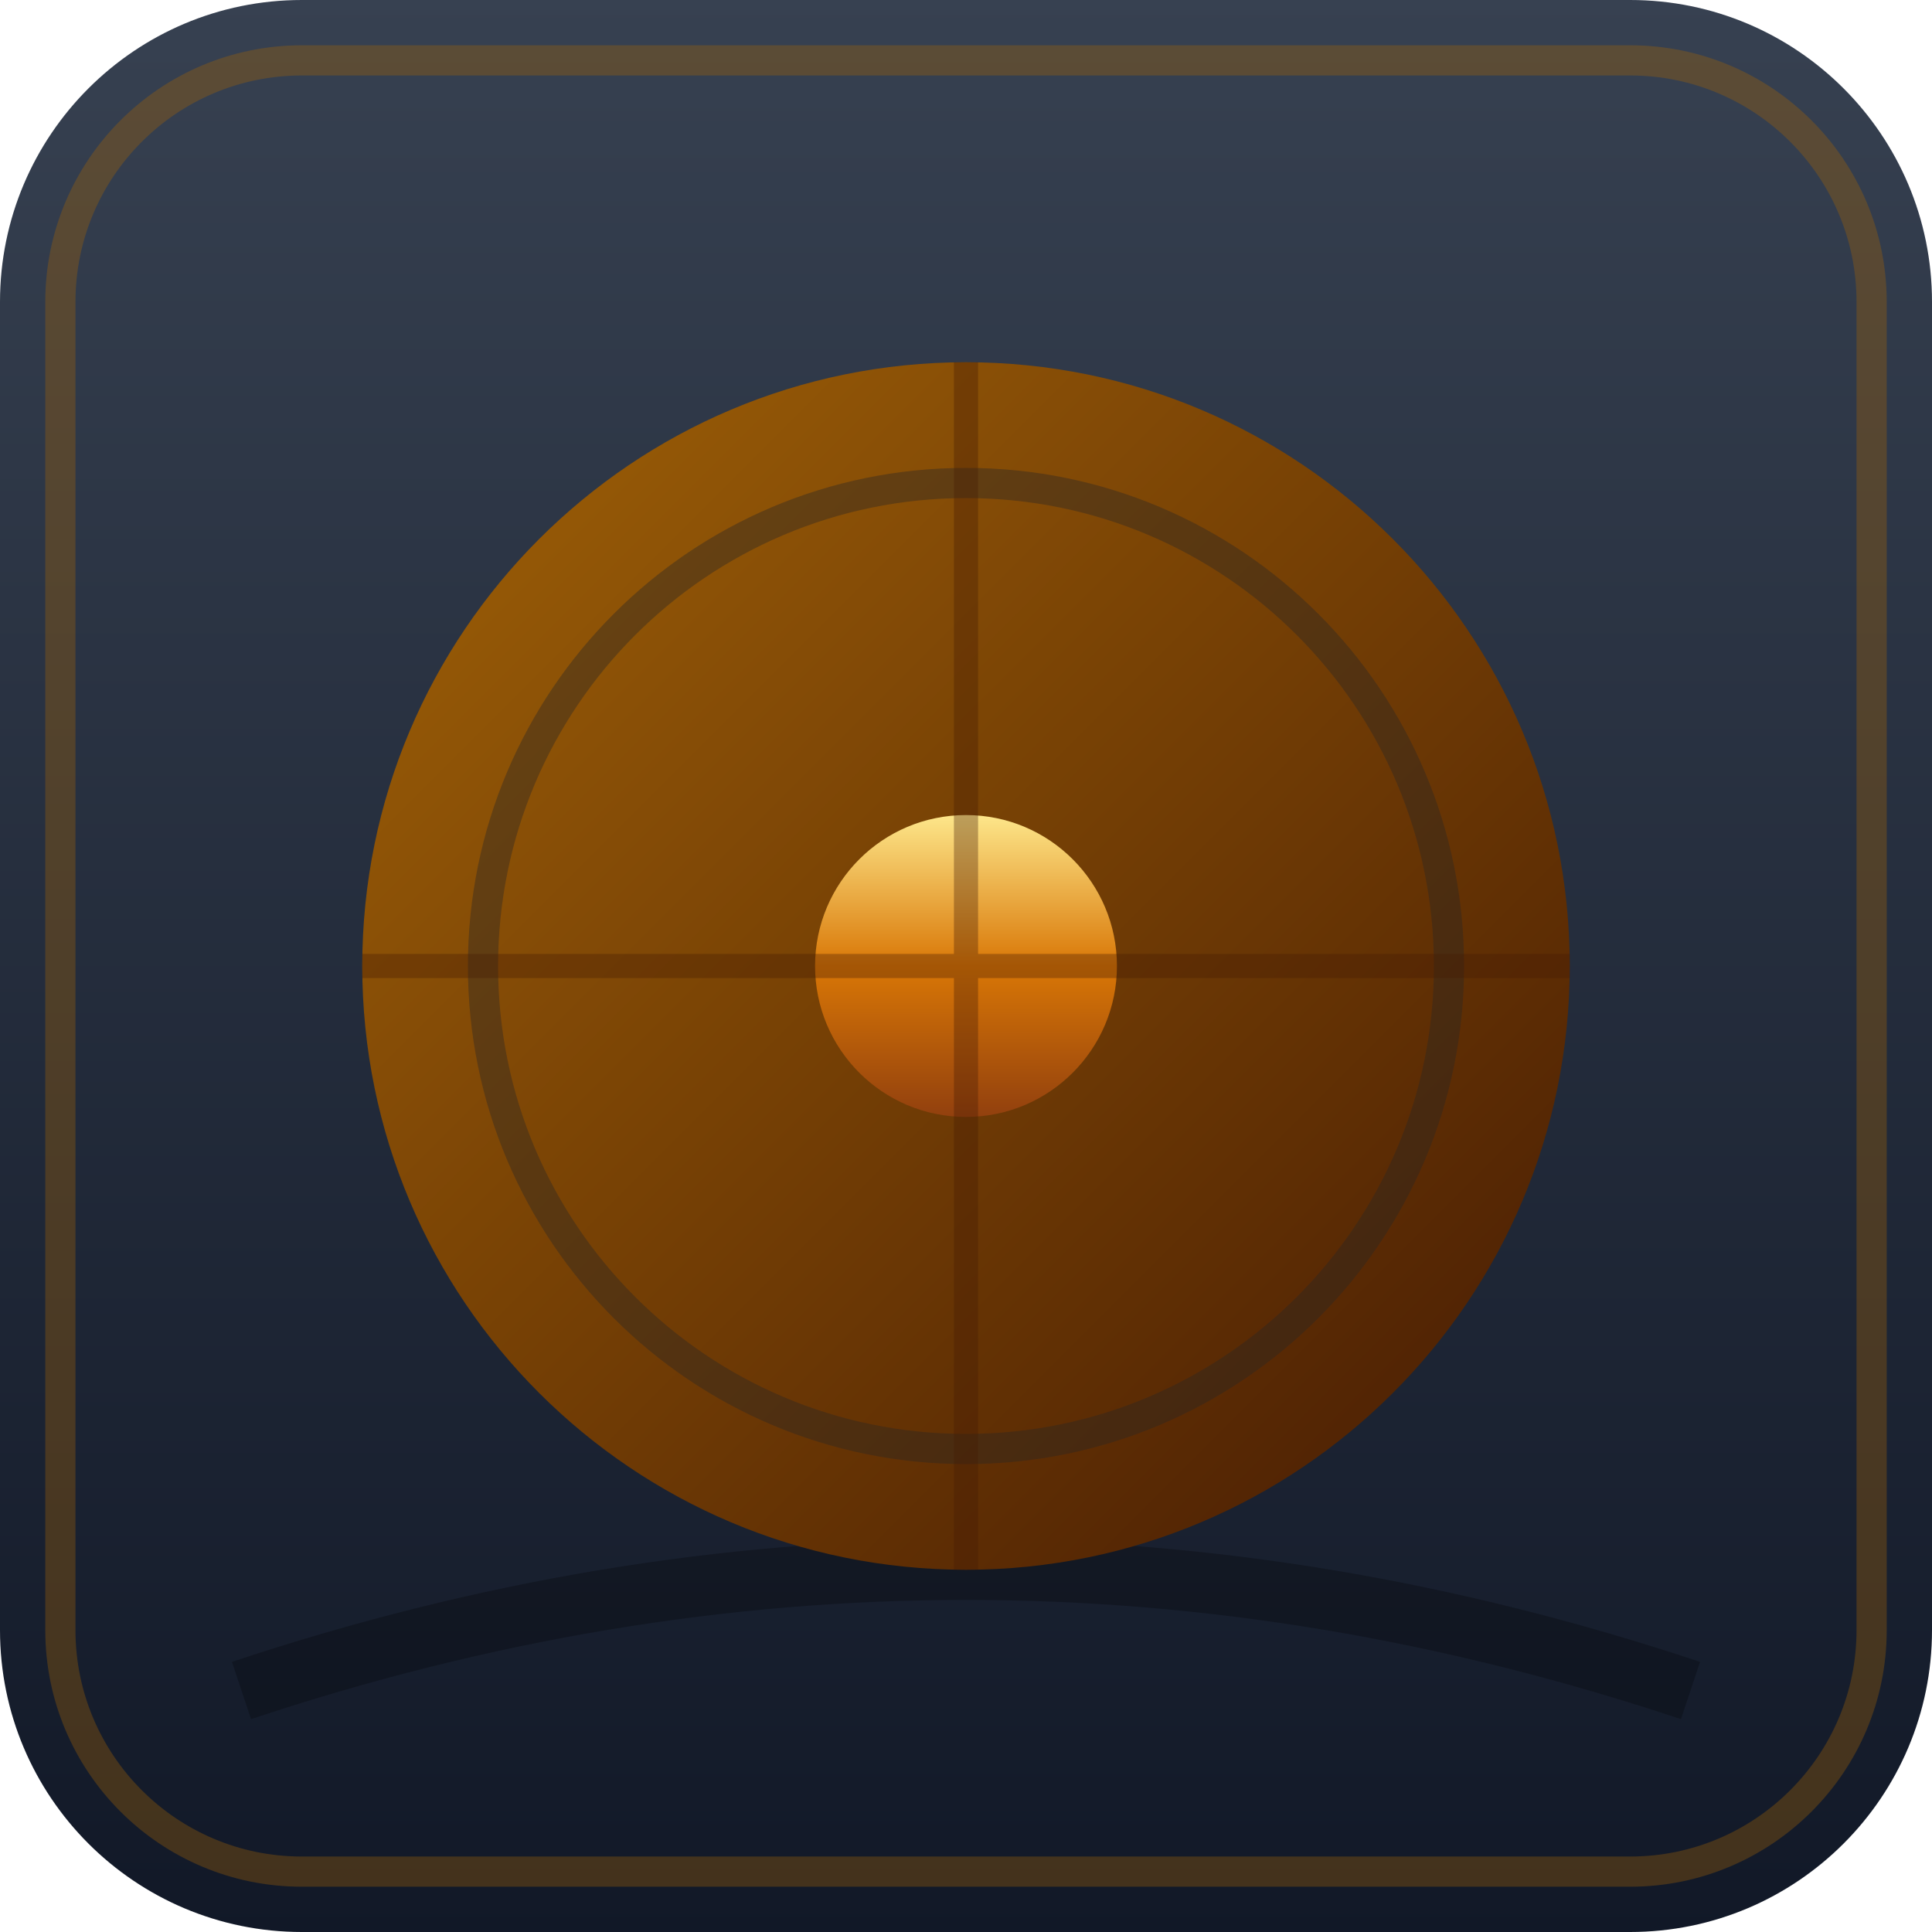
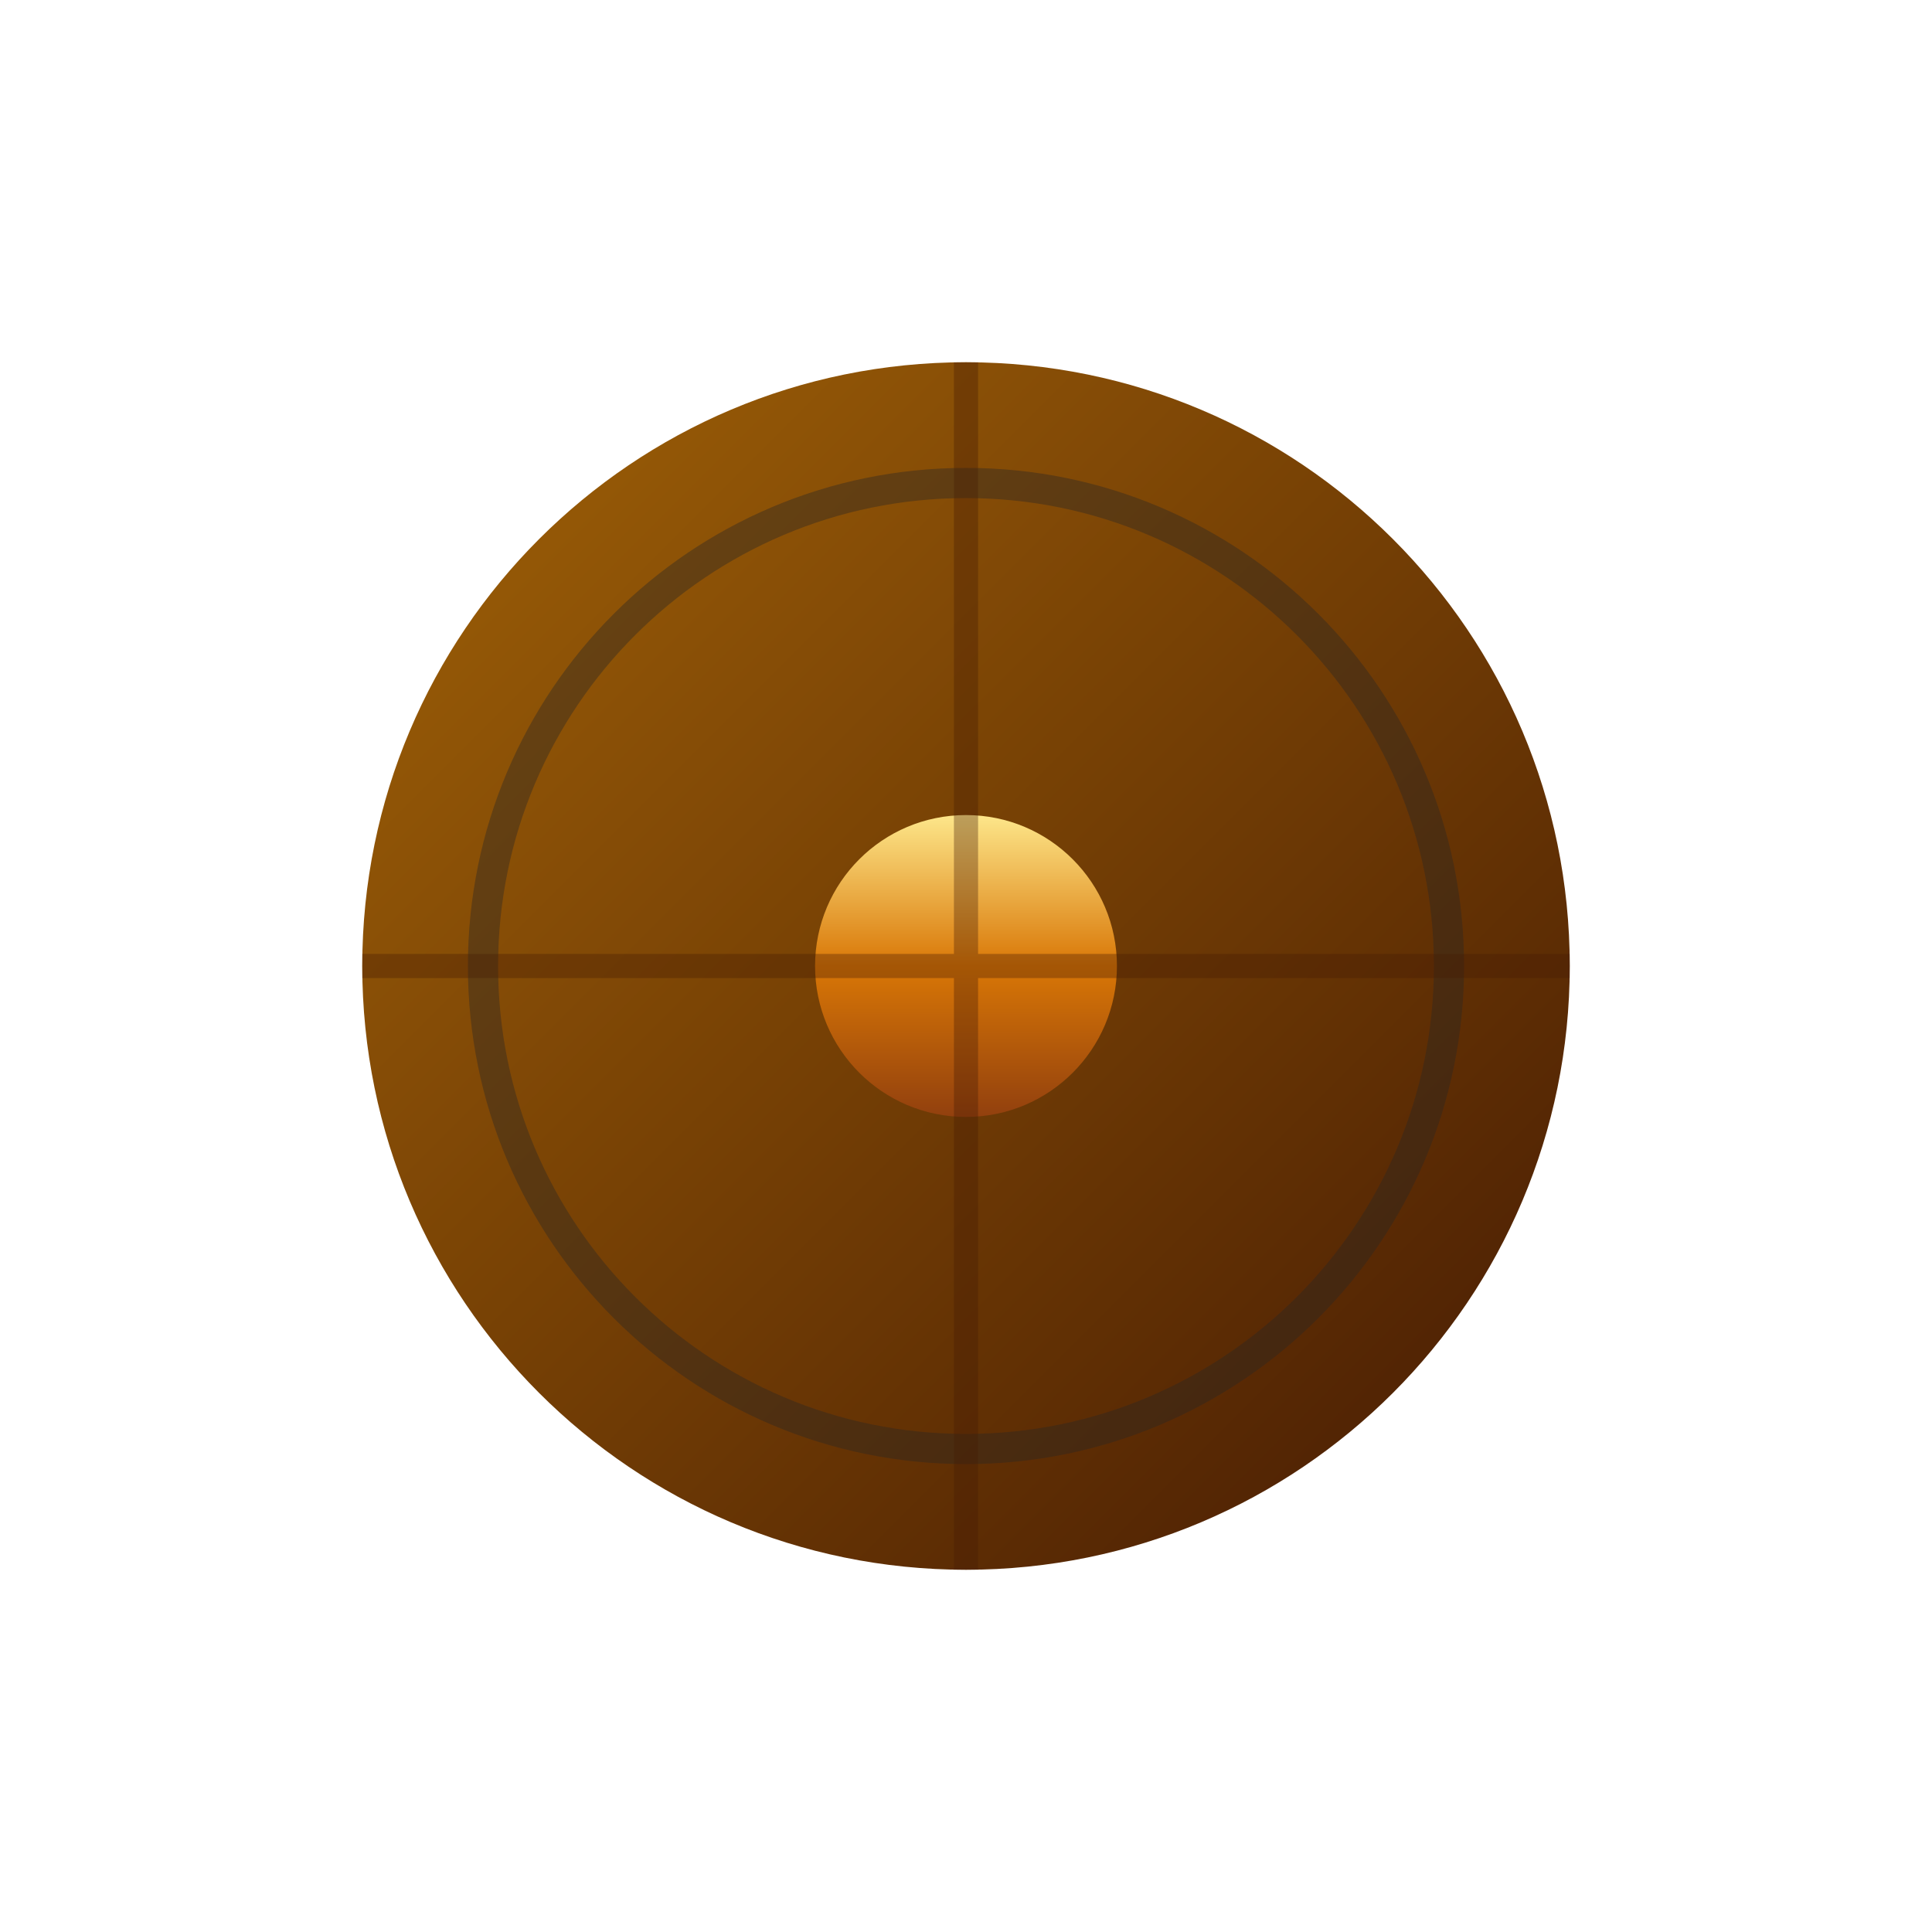
<svg xmlns="http://www.w3.org/2000/svg" viewBox="0 0 32 32" fill="none">
  <defs>
-     <linearGradient id="woodenshield-bg" x1="0" y1="0" x2="0" y2="1">
-       <stop offset="0%" stop-color="#374151" />
-       <stop offset="100%" stop-color="#111827" />
-     </linearGradient>
    <linearGradient id="woodenshield-steel" x1="0" y1="0" x2="1" y2="1">
      <stop offset="0%" stop-color="#f8fafc" />
      <stop offset="35%" stop-color="#cbd5e1" />
      <stop offset="70%" stop-color="#94a3b8" />
      <stop offset="100%" stop-color="#64748b" />
    </linearGradient>
    <linearGradient id="woodenshield-steel-dark" x1="0" y1="0" x2="1" y2="0">
      <stop offset="0%" stop-color="#475569" />
      <stop offset="50%" stop-color="#e2e8f0" />
      <stop offset="100%" stop-color="#334155" />
    </linearGradient>
    <linearGradient id="woodenshield-gold" x1="0" y1="0" x2="0" y2="1">
      <stop offset="0%" stop-color="#fde68a" />
      <stop offset="50%" stop-color="#d97706" />
      <stop offset="100%" stop-color="#92400e" />
    </linearGradient>
    <linearGradient id="woodenshield-wood" x1="0" y1="0" x2="1" y2="1">
      <stop offset="0%" stop-color="#a16207" />
      <stop offset="100%" stop-color="#451a03" />
    </linearGradient>
    <linearGradient id="woodenshield-leather" x1="0" y1="0" x2="0" y2="1">
      <stop offset="0%" stop-color="#78716c" />
      <stop offset="100%" stop-color="#292524" />
    </linearGradient>
    <linearGradient id="woodenshield-cloth" x1="0" y1="0" x2="0" y2="1">
      <stop offset="0%" stop-color="#f5f5f4" />
      <stop offset="100%" stop-color="#a8a29e" />
    </linearGradient>
    <radialGradient id="woodenshield-gem" cx="40%" cy="35%" r="65%">
      <stop offset="0%" stop-color="#e9d5ff" />
      <stop offset="45%" stop-color="#a78bfa" />
      <stop offset="100%" stop-color="#5b21b6" />
    </radialGradient>
    <filter id="woodenshield-glow" x="-20%" y="-20%" width="140%" height="140%">
      <feGaussianBlur stdDeviation="0.6" result="b" />
      <feMerge>
        <feMergeNode in="b" />
        <feMergeNode in="SourceGraphic" />
      </feMerge>
    </filter>
  </defs>
-   <rect width="32" height="32" rx="5" fill="url(#woodenshield-bg)" />
-   <rect x="1" y="1" width="30" height="30" rx="4" fill="none" stroke="#a16207" stroke-opacity="0.35" stroke-width="0.5" />
-   <path d="M4 28 Q16 24 28 28" stroke="#000" stroke-opacity="0.25" stroke-width="1" fill="none" />
  <circle cx="16" cy="16" r="10" fill="url(#woodenshield-wood)" />
  <circle cx="16" cy="16" r="8" fill="none" stroke="#292524" stroke-width="0.5" opacity="0.4" />
  <circle cx="16" cy="16" r="2.5" fill="url(#woodenshield-gold)" />
  <path d="M16 6 L16 26 M6 16 L26 16" stroke="#451a03" stroke-width="0.4" opacity="0.35" />
</svg>
